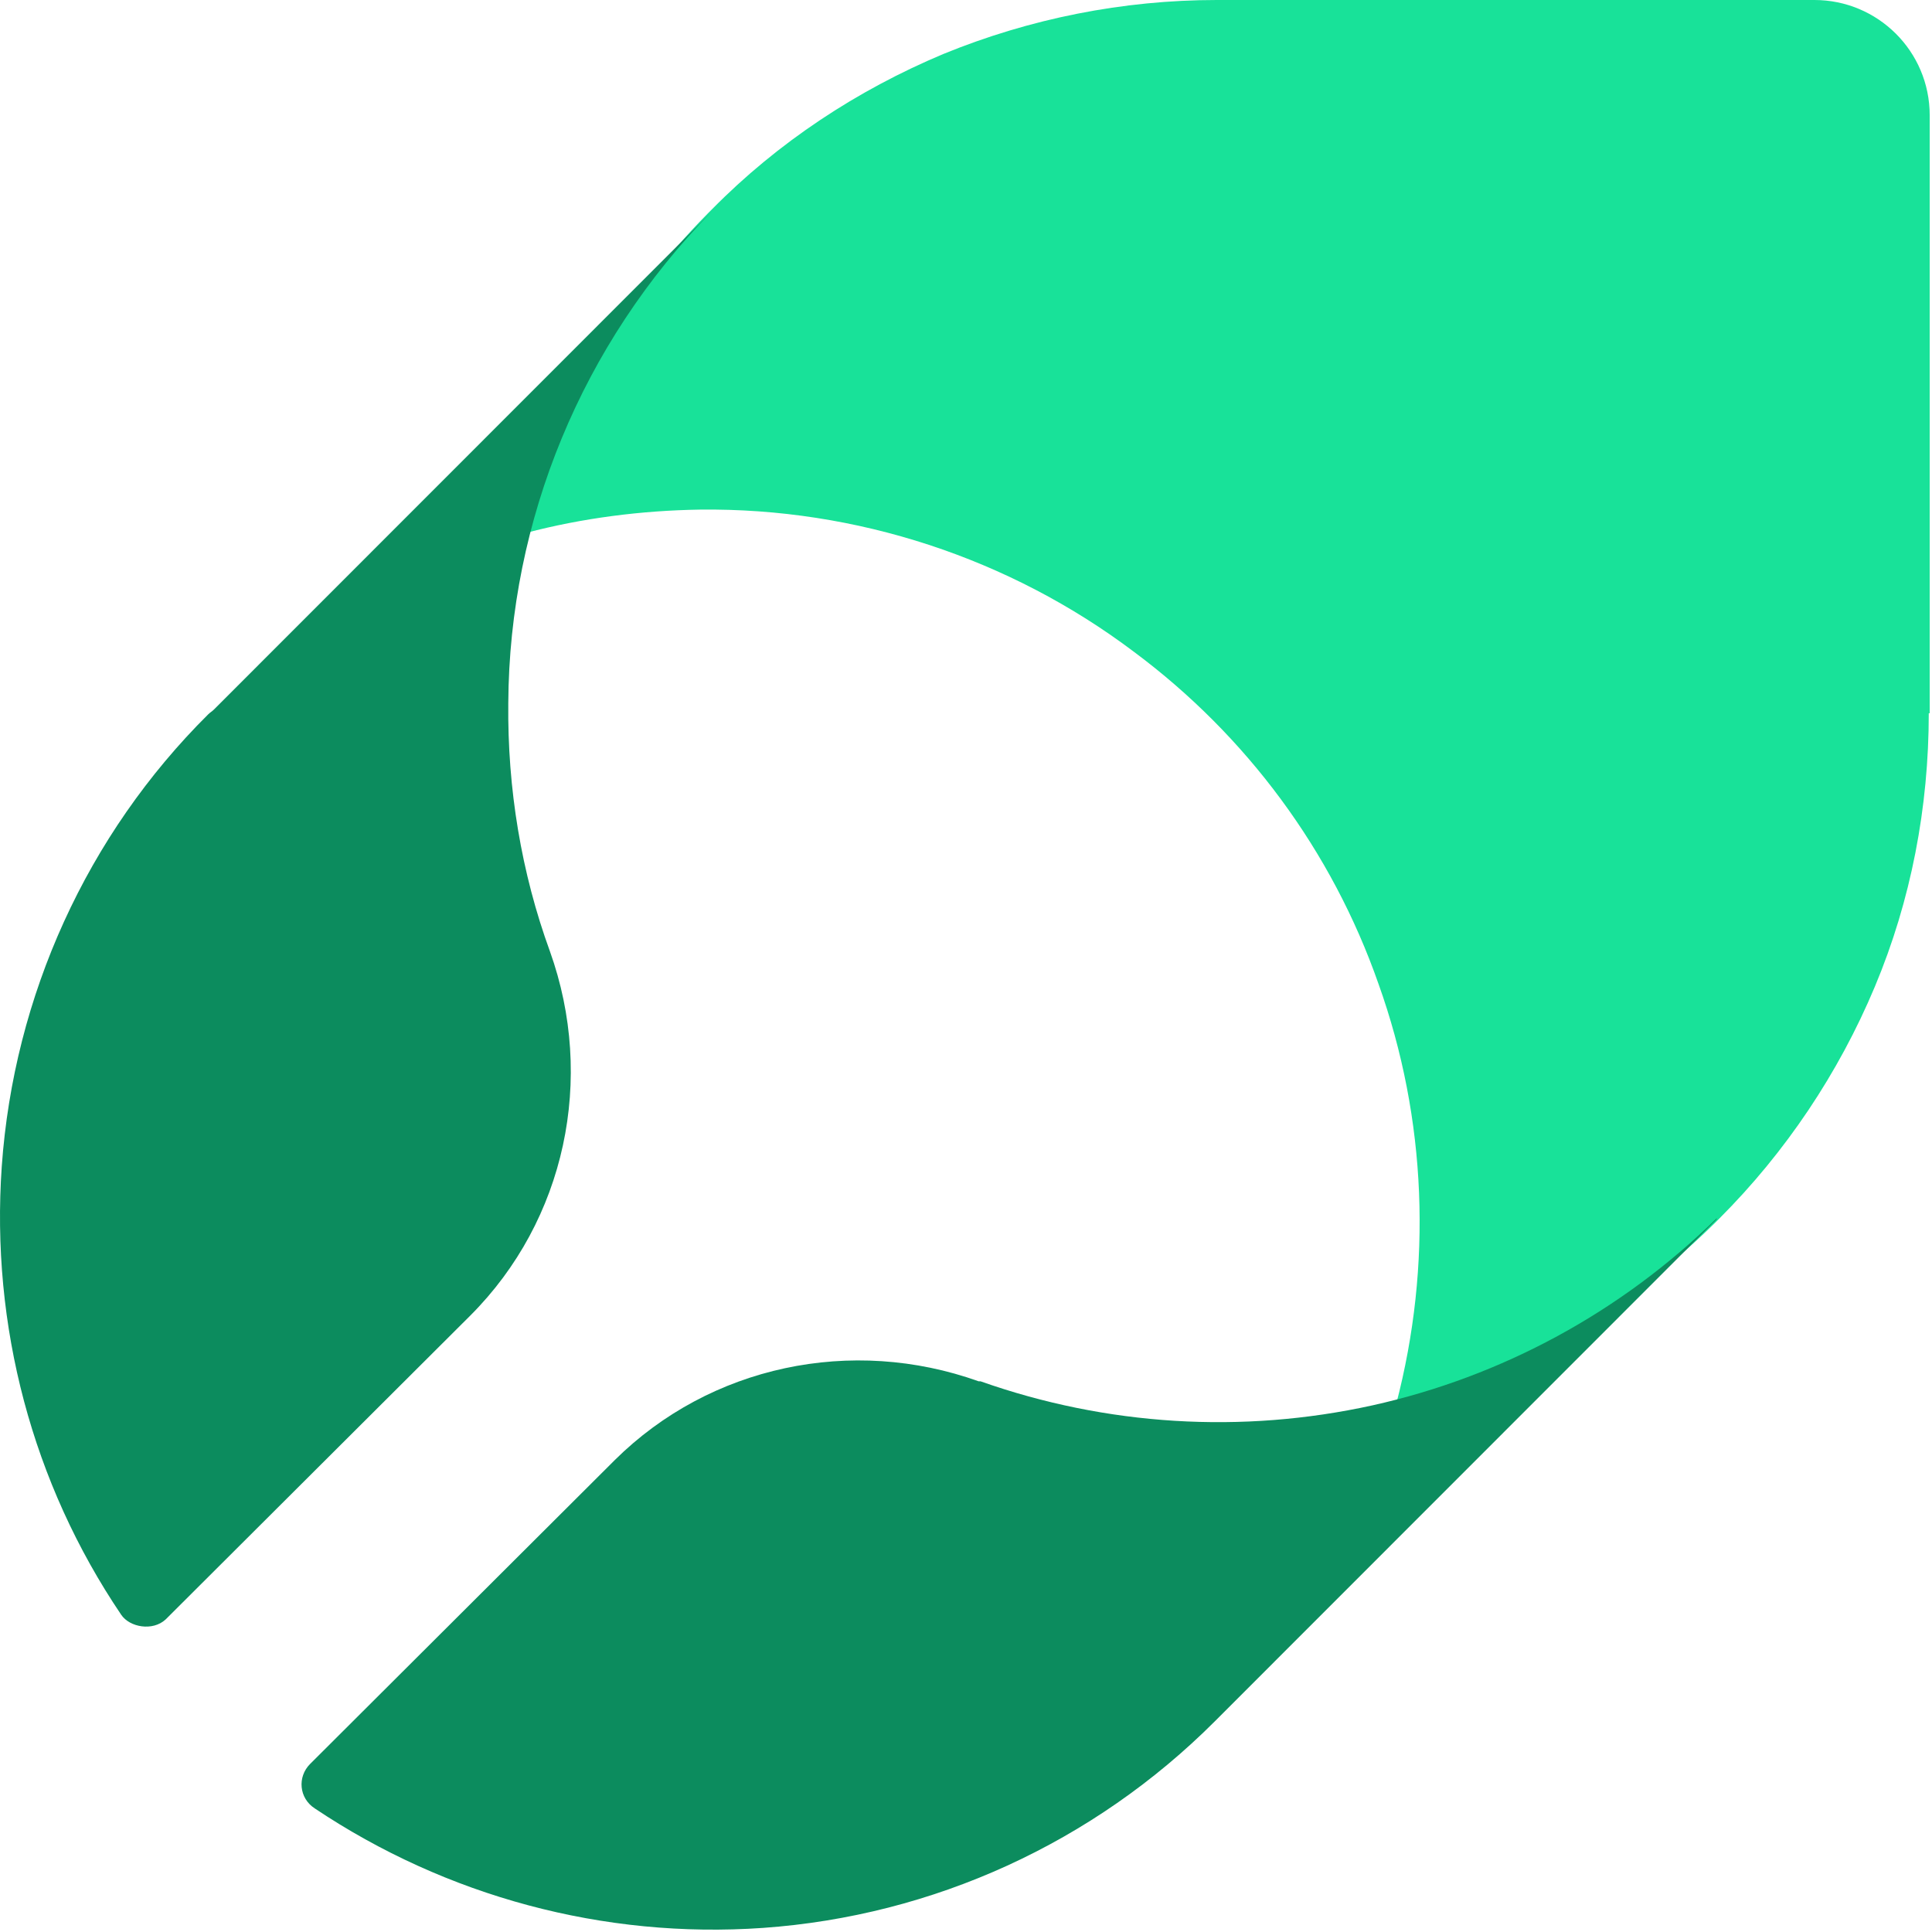
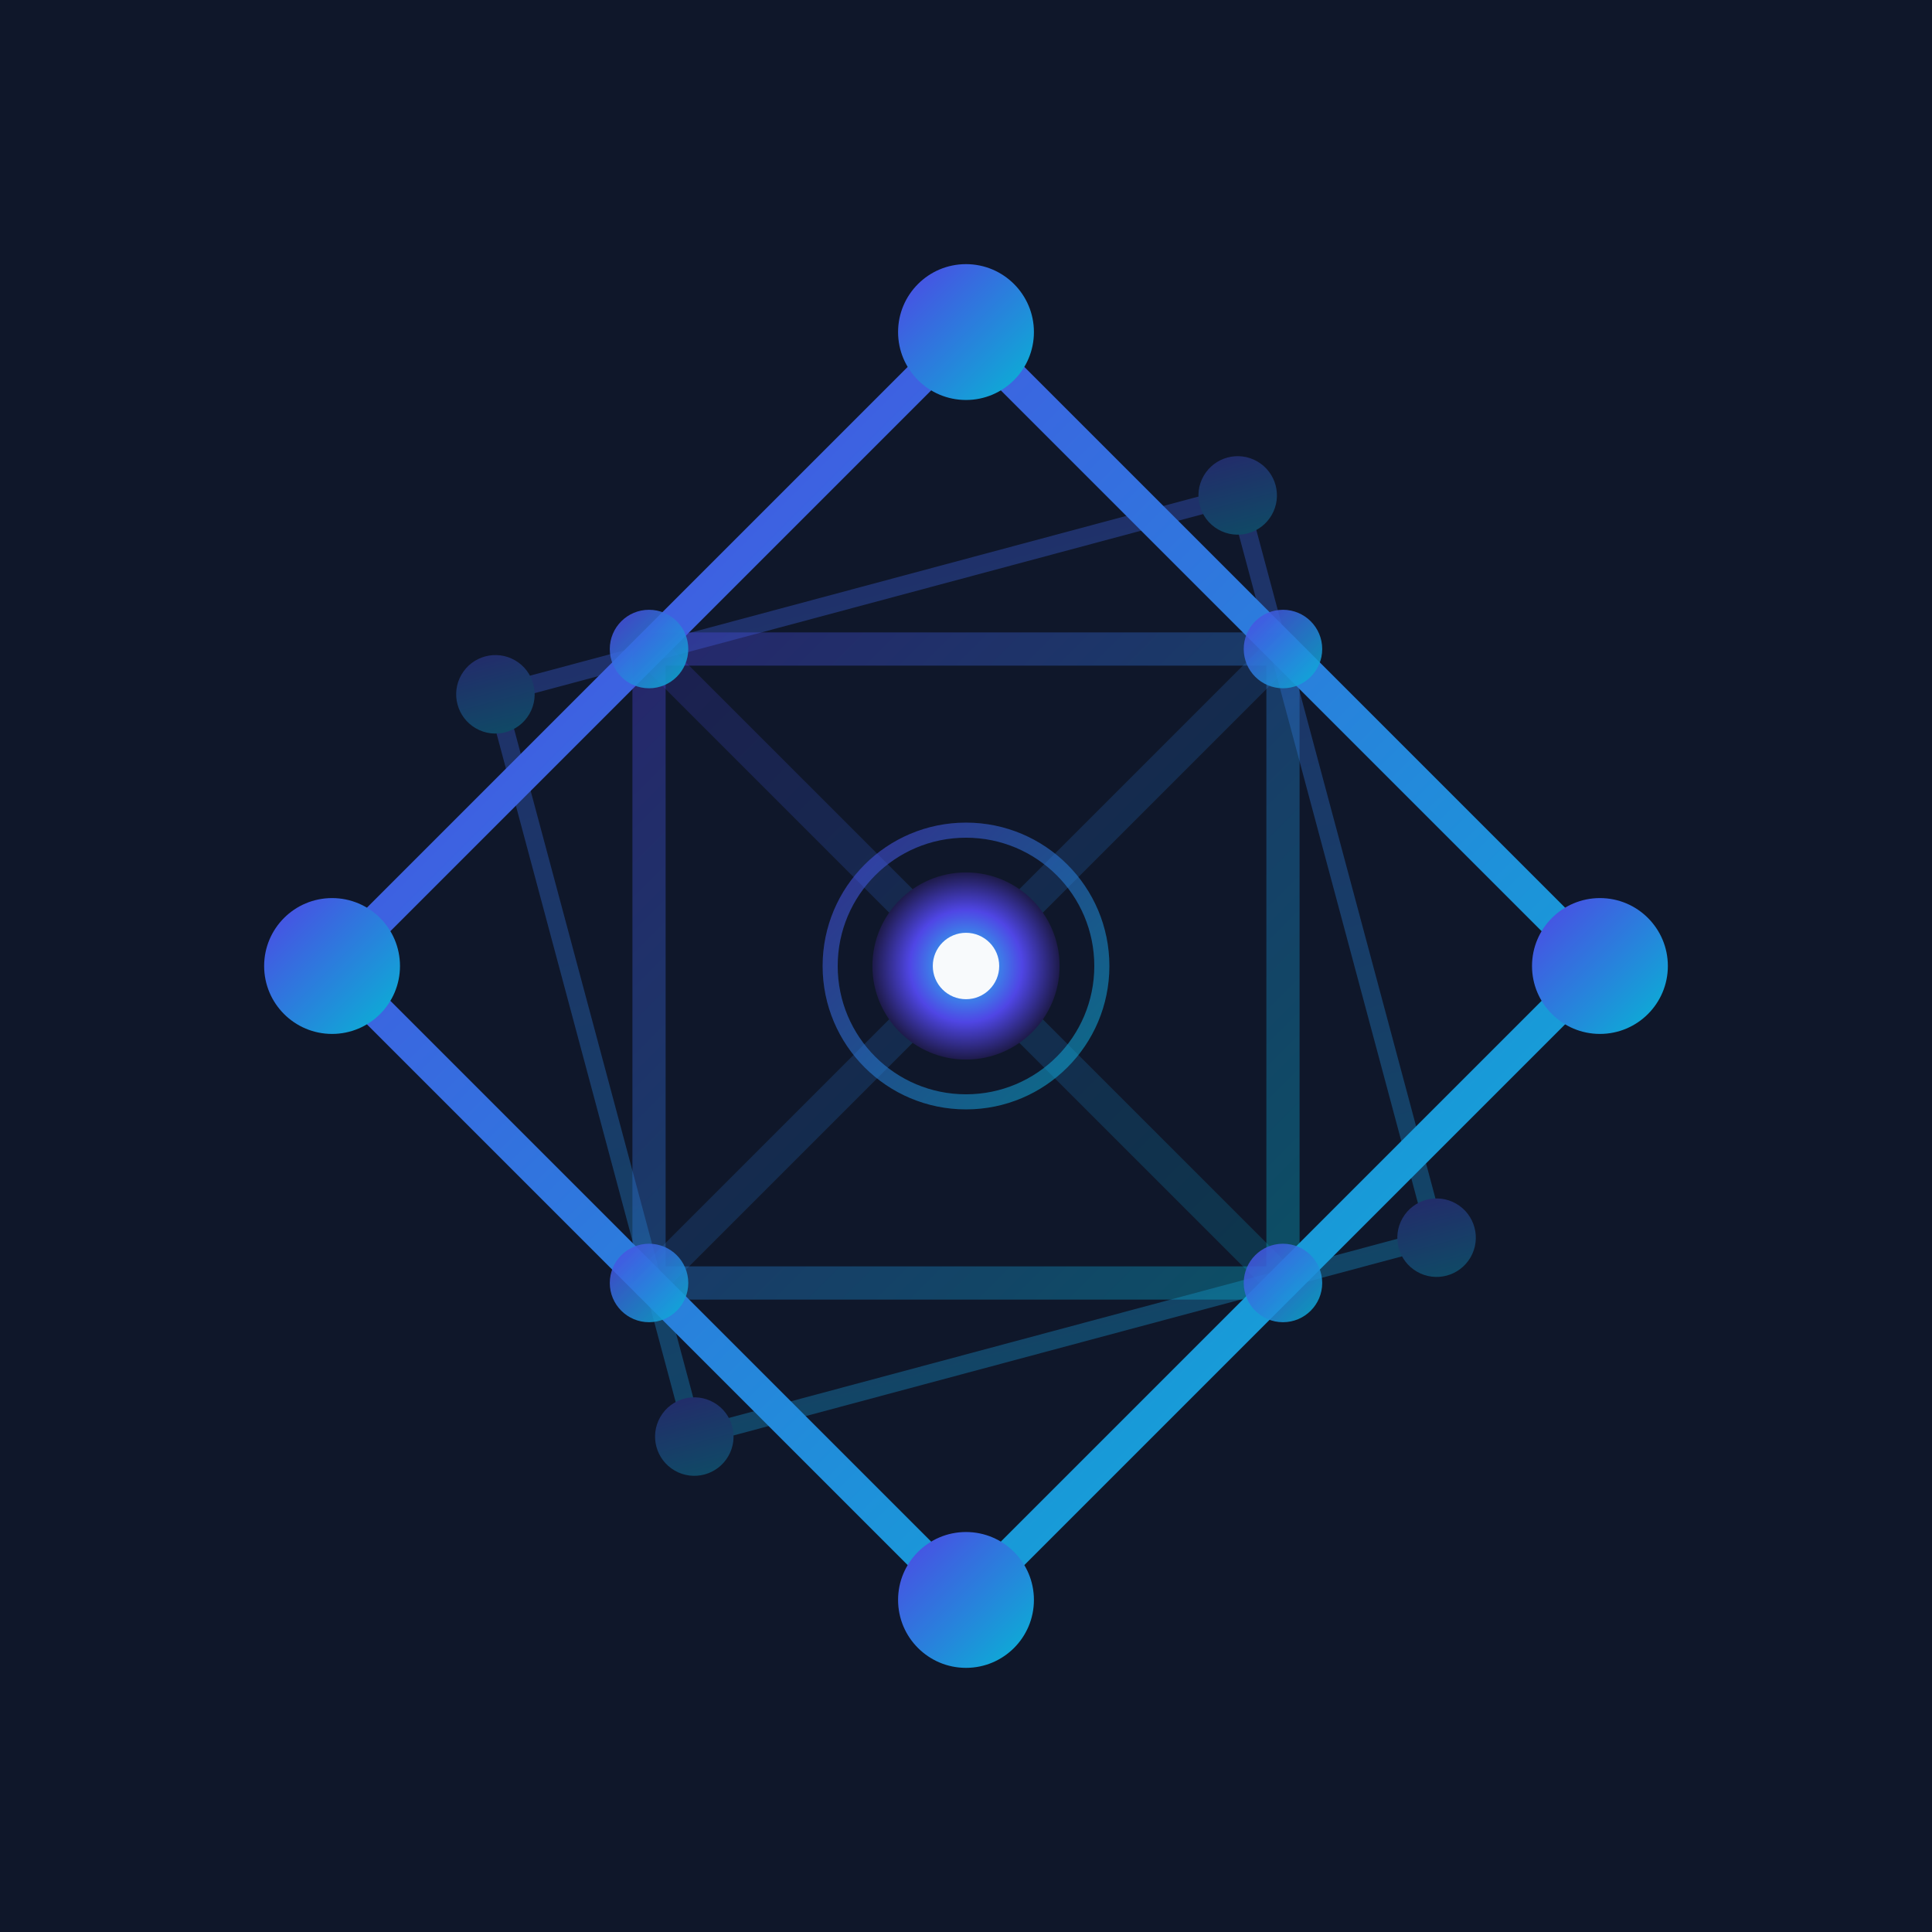
- <svg xmlns="http://www.w3.org/2000/svg" width="502" height="502" viewBox="0 0 502 502" fill="none">
-   <path d="M501.402 185.33V29.962C501.402 13.29 487.876 0 471.453 0H316.156C291.763 0 267.611 4.832 245.15 14.014C222.689 23.438 202.16 36.969 185.012 54.367L183.804 55.575C161.101 78.53 144.92 107.042 136.708 138.454C151.441 134.588 166.656 132.655 181.871 132.413C222.447 131.93 262.298 144.978 294.661 169.383C323.885 191.13 346.104 221.092 358.18 255.645C370.739 290.681 372.188 328.859 362.769 364.862C393.925 356.647 422.666 340.457 445.611 317.744L446.818 316.536C463.966 299.38 477.732 278.841 487.151 256.37C496.571 233.898 501.16 209.735 501.16 185.33H501.402Z" fill="#18E299" />
-   <path d="M132.071 182.706C132.312 135.044 151.32 89.307 184.764 55.125L55.557 184.391C55.076 184.873 54.594 185.113 54.113 185.595C22.593 216.888 3.586 258.774 0.458 303.066C-2.43 344.47 8.397 385.392 31.496 419.575C33.699 422.835 39.677 423.907 43.046 420.778L122.206 341.822C146.989 317.028 154.689 280.198 142.899 247.219C135.44 226.758 131.831 204.852 132.071 182.706Z" fill="#0C8C5E" />
-   <path d="M446.067 316.547C421.284 340.86 390.245 357.71 356.56 365.172C322.634 372.635 287.506 370.468 254.783 358.914C254.783 358.914 254.542 358.914 254.301 358.914C221.338 347.118 184.525 354.821 159.742 379.375L80.581 458.331C77.212 461.701 77.694 467.238 81.784 469.885C115.95 492.754 156.855 503.827 198.24 500.938C242.512 497.809 284.137 478.792 315.656 447.258L316.859 446.054L446.067 316.788V316.547Z" fill="#0C8C5E" />
+ <svg xmlns="http://www.w3.org/2000/svg" viewBox="0 0 128 128" width="128" height="128" role="img" aria-label="Quanterios alt mark B1 v2 — lattice cell with quantum + AI cues">
+   <defs>
+     <linearGradient id="b1v2g" x1="0" y1="0" x2="1" y2="1">
+       <stop offset="0%" stop-color="#4F46E5" />
+       <stop offset="100%" stop-color="#06B6D4" />
+     </linearGradient>
+     <radialGradient id="b1v2core" cx="50%" cy="50%" r="50%">
+       <stop offset="0%" stop-color="#22D3EE" />
+       <stop offset="60%" stop-color="#4F46E5" />
+       <stop offset="100%" stop-color="#1E1B4B" />
+     </radialGradient>
+   </defs>
+   <rect width="128" height="128" fill="#0F172A" />
+   <g transform="rotate(30 64 64)" opacity="0.35">
+     <g stroke="url(#b1v2g)" stroke-width="1.2" fill="none" stroke-linecap="round" stroke-linejoin="round">
+       <path d="M64 28 L100 64 L64 100 L28 64 Z" />
+       <path d="M64 28 L64 100" opacity="0.5" />
+       <path d="M28 64 L100 64" opacity="0.5" />
+     </g>
+     <g fill="url(#b1v2g)">
+       <circle cx="64" cy="28" r="2.6" />
+       <circle cx="100" cy="64" r="2.6" />
+       <circle cx="64" cy="100" r="2.6" />
+       <circle cx="28" cy="64" r="2.6" />
+     </g>
+   </g>
+   <g stroke="url(#b1v2g)" stroke-width="2.2" fill="none" stroke-linecap="round" stroke-linejoin="round">
+     <path d="M64 22 L106 64 L64 106 L22 64 Z" />
+     <path d="M64 22 L64 106" opacity="0.5" />
+     <path d="M22 64 L106 64" opacity="0.5" />
+     <path d="M43 43 L85 43 L85 85 L43 85 Z" opacity="0.35" />
+     <path d="M43 43 L85 85 M85 43 L43 85" opacity="0.2" />
+   </g>
+   <g fill="url(#b1v2g)">
+     <circle cx="64" cy="22" r="4.5" />
+     <circle cx="106" cy="64" r="4.5" />
+     <circle cx="64" cy="106" r="4.5" />
+     <circle cx="22" cy="64" r="4.5" />
+     <circle cx="43" cy="43" r="2.6" opacity="0.85" />
+     <circle cx="85" cy="43" r="2.6" opacity="0.85" />
+     <circle cx="85" cy="85" r="2.6" opacity="0.85" />
+     <circle cx="43" cy="85" r="2.6" opacity="0.85" />
+   </g>
+   <g>
+     <circle cx="64" cy="64" r="9" fill="none" stroke="url(#b1v2g)" stroke-width="1" stroke-opacity="0.55" />
+     <circle cx="64" cy="64" r="6.2" fill="url(#b1v2core)" />
+     <circle cx="64" cy="64" r="2.2" fill="#F8FAFC" />
+   </g>
</svg>
